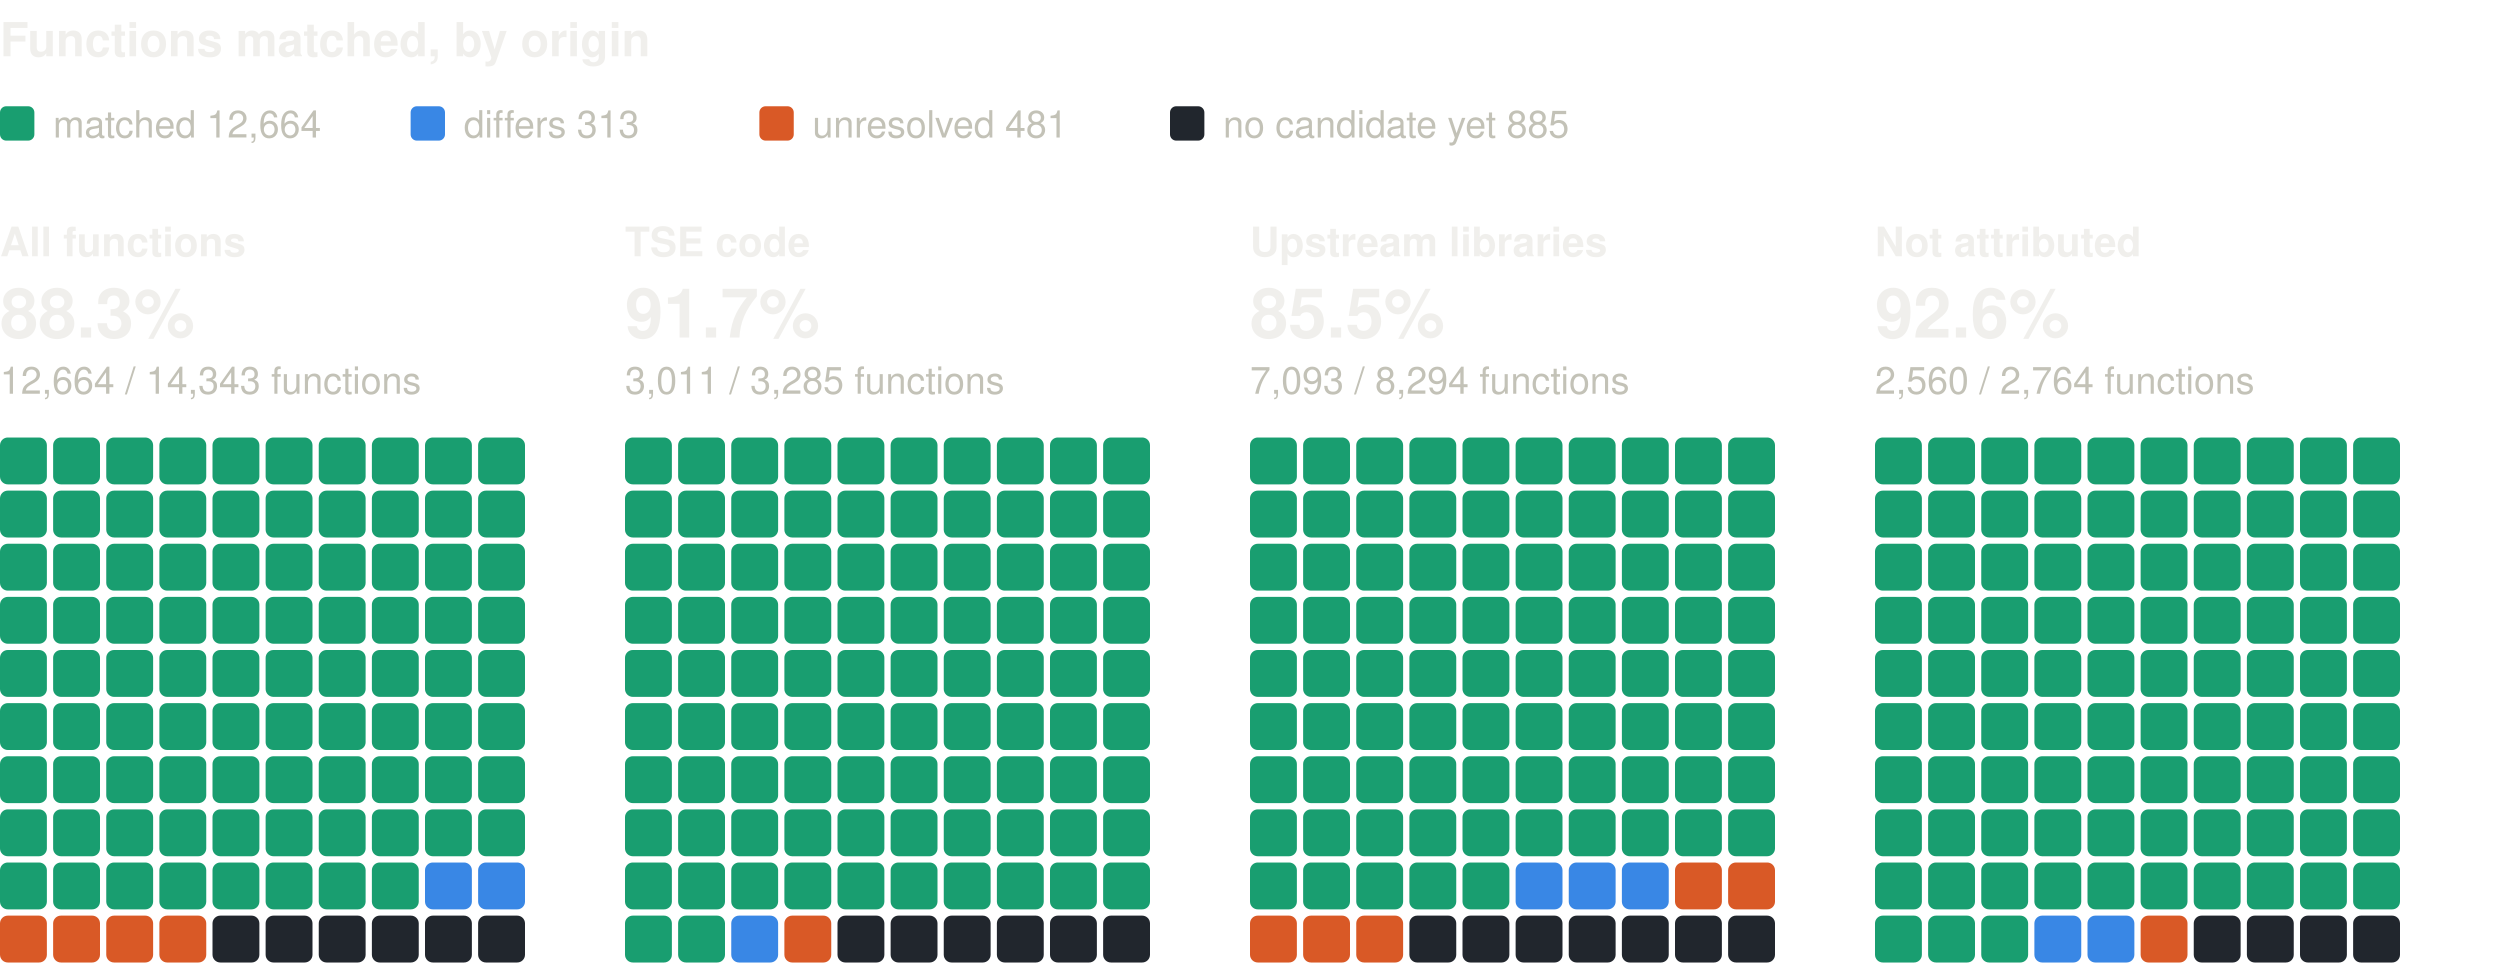
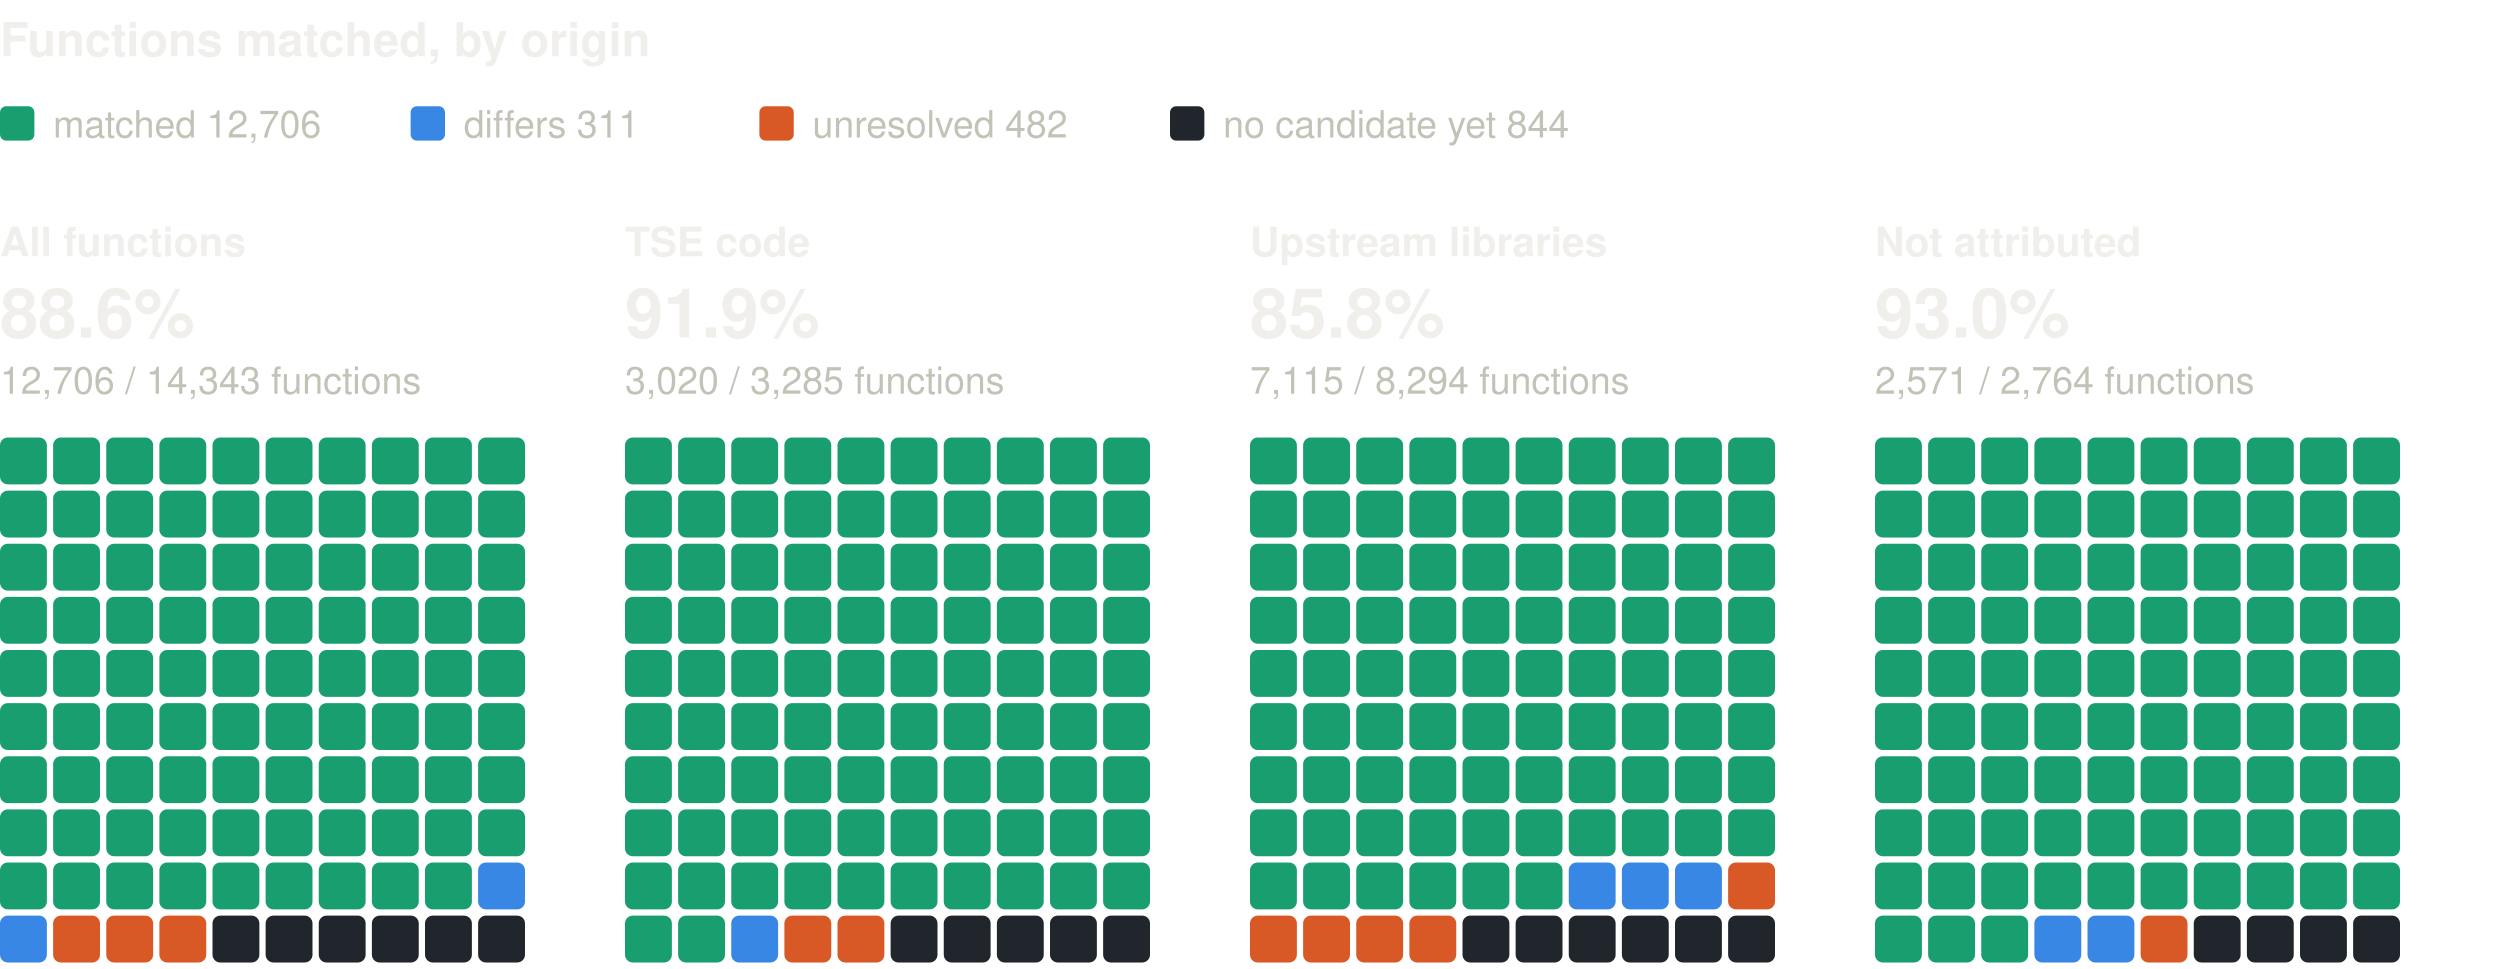
<svg xmlns="http://www.w3.org/2000/svg" width="800" height="310" viewBox="0 0 800 310" role="img" aria-label="Functions matched, by origin: one square per percent, coloured by verdict" font-family="system-ui, -apple-system, 'Segoe UI', Helvetica, Arial, sans-serif">
  <text x="0" y="18" font-size="15" fill="#f0efec" font-weight="600">Functions matched, by origin</text>
  <rect x="0" y="34" width="11" height="11" rx="2" fill="#199e70" />
-   <text x="17" y="44" font-size="12" fill="#c3c2b7">matched 12,664</text>
+   <text x="17" y="44" font-size="12" fill="#c3c2b7">matched 12,706</text>
  <rect x="131.4" y="34" width="11" height="11" rx="2" fill="#3987e5" />
-   <text x="148.4" y="44" font-size="12" fill="#c3c2b7">differs 313</text>
+   <text x="148.4" y="44" font-size="12" fill="#c3c2b7">differs 311</text>
  <rect x="243" y="34" width="11" height="11" rx="2" fill="#d95926" />
-   <text x="260" y="44" font-size="12" fill="#c3c2b7">unresolved 481</text>
+   <text x="260" y="44" font-size="12" fill="#c3c2b7">unresolved 482</text>
  <rect x="374.4" y="34" width="11" height="11" rx="2" fill="#21262d" />
-   <text x="391.4" y="44" font-size="12" fill="#c3c2b7">no candidate yet 885</text>
+   <text x="391.4" y="44" font-size="12" fill="#c3c2b7">no candidate yet 844</text>
  <text x="0" y="82" font-size="13" fill="#f0efec" font-weight="600">All functions</text>
-   <text x="0" y="108" font-size="22" fill="#f0efec" font-weight="600">88.3%</text>
-   <text x="0" y="126" font-size="12" fill="#c3c2b7">12,664 / 14,343 functions</text>
+   <text x="0" y="108" font-size="22" fill="#f0efec" font-weight="600">88.6%</text>
+   <text x="0" y="126" font-size="12" fill="#c3c2b7">12,706 / 14,343 functions</text>
  <rect x="0" y="140" width="15" height="15" rx="2.5" fill="#199e70" />
  <rect x="17" y="140" width="15" height="15" rx="2.5" fill="#199e70" />
  <rect x="34" y="140" width="15" height="15" rx="2.5" fill="#199e70" />
  <rect x="51" y="140" width="15" height="15" rx="2.5" fill="#199e70" />
  <rect x="68" y="140" width="15" height="15" rx="2.5" fill="#199e70" />
  <rect x="85" y="140" width="15" height="15" rx="2.5" fill="#199e70" />
  <rect x="102" y="140" width="15" height="15" rx="2.5" fill="#199e70" />
  <rect x="119" y="140" width="15" height="15" rx="2.5" fill="#199e70" />
  <rect x="136" y="140" width="15" height="15" rx="2.5" fill="#199e70" />
  <rect x="153" y="140" width="15" height="15" rx="2.5" fill="#199e70" />
  <rect x="0" y="157" width="15" height="15" rx="2.5" fill="#199e70" />
  <rect x="17" y="157" width="15" height="15" rx="2.5" fill="#199e70" />
  <rect x="34" y="157" width="15" height="15" rx="2.5" fill="#199e70" />
  <rect x="51" y="157" width="15" height="15" rx="2.5" fill="#199e70" />
  <rect x="68" y="157" width="15" height="15" rx="2.5" fill="#199e70" />
  <rect x="85" y="157" width="15" height="15" rx="2.5" fill="#199e70" />
  <rect x="102" y="157" width="15" height="15" rx="2.5" fill="#199e70" />
  <rect x="119" y="157" width="15" height="15" rx="2.5" fill="#199e70" />
  <rect x="136" y="157" width="15" height="15" rx="2.5" fill="#199e70" />
  <rect x="153" y="157" width="15" height="15" rx="2.5" fill="#199e70" />
  <rect x="0" y="174" width="15" height="15" rx="2.5" fill="#199e70" />
  <rect x="17" y="174" width="15" height="15" rx="2.5" fill="#199e70" />
  <rect x="34" y="174" width="15" height="15" rx="2.5" fill="#199e70" />
  <rect x="51" y="174" width="15" height="15" rx="2.5" fill="#199e70" />
  <rect x="68" y="174" width="15" height="15" rx="2.5" fill="#199e70" />
  <rect x="85" y="174" width="15" height="15" rx="2.5" fill="#199e70" />
  <rect x="102" y="174" width="15" height="15" rx="2.5" fill="#199e70" />
  <rect x="119" y="174" width="15" height="15" rx="2.5" fill="#199e70" />
  <rect x="136" y="174" width="15" height="15" rx="2.5" fill="#199e70" />
  <rect x="153" y="174" width="15" height="15" rx="2.5" fill="#199e70" />
  <rect x="0" y="191" width="15" height="15" rx="2.5" fill="#199e70" />
  <rect x="17" y="191" width="15" height="15" rx="2.5" fill="#199e70" />
  <rect x="34" y="191" width="15" height="15" rx="2.5" fill="#199e70" />
  <rect x="51" y="191" width="15" height="15" rx="2.5" fill="#199e70" />
  <rect x="68" y="191" width="15" height="15" rx="2.5" fill="#199e70" />
  <rect x="85" y="191" width="15" height="15" rx="2.5" fill="#199e70" />
  <rect x="102" y="191" width="15" height="15" rx="2.5" fill="#199e70" />
  <rect x="119" y="191" width="15" height="15" rx="2.5" fill="#199e70" />
  <rect x="136" y="191" width="15" height="15" rx="2.5" fill="#199e70" />
  <rect x="153" y="191" width="15" height="15" rx="2.5" fill="#199e70" />
  <rect x="0" y="208" width="15" height="15" rx="2.5" fill="#199e70" />
  <rect x="17" y="208" width="15" height="15" rx="2.5" fill="#199e70" />
  <rect x="34" y="208" width="15" height="15" rx="2.5" fill="#199e70" />
  <rect x="51" y="208" width="15" height="15" rx="2.5" fill="#199e70" />
  <rect x="68" y="208" width="15" height="15" rx="2.5" fill="#199e70" />
  <rect x="85" y="208" width="15" height="15" rx="2.5" fill="#199e70" />
  <rect x="102" y="208" width="15" height="15" rx="2.5" fill="#199e70" />
  <rect x="119" y="208" width="15" height="15" rx="2.5" fill="#199e70" />
  <rect x="136" y="208" width="15" height="15" rx="2.5" fill="#199e70" />
  <rect x="153" y="208" width="15" height="15" rx="2.5" fill="#199e70" />
  <rect x="0" y="225" width="15" height="15" rx="2.5" fill="#199e70" />
  <rect x="17" y="225" width="15" height="15" rx="2.5" fill="#199e70" />
  <rect x="34" y="225" width="15" height="15" rx="2.5" fill="#199e70" />
  <rect x="51" y="225" width="15" height="15" rx="2.5" fill="#199e70" />
  <rect x="68" y="225" width="15" height="15" rx="2.5" fill="#199e70" />
  <rect x="85" y="225" width="15" height="15" rx="2.5" fill="#199e70" />
  <rect x="102" y="225" width="15" height="15" rx="2.5" fill="#199e70" />
  <rect x="119" y="225" width="15" height="15" rx="2.5" fill="#199e70" />
  <rect x="136" y="225" width="15" height="15" rx="2.5" fill="#199e70" />
  <rect x="153" y="225" width="15" height="15" rx="2.5" fill="#199e70" />
  <rect x="0" y="242" width="15" height="15" rx="2.5" fill="#199e70" />
  <rect x="17" y="242" width="15" height="15" rx="2.5" fill="#199e70" />
  <rect x="34" y="242" width="15" height="15" rx="2.5" fill="#199e70" />
  <rect x="51" y="242" width="15" height="15" rx="2.5" fill="#199e70" />
  <rect x="68" y="242" width="15" height="15" rx="2.5" fill="#199e70" />
  <rect x="85" y="242" width="15" height="15" rx="2.5" fill="#199e70" />
  <rect x="102" y="242" width="15" height="15" rx="2.5" fill="#199e70" />
  <rect x="119" y="242" width="15" height="15" rx="2.5" fill="#199e70" />
  <rect x="136" y="242" width="15" height="15" rx="2.5" fill="#199e70" />
  <rect x="153" y="242" width="15" height="15" rx="2.5" fill="#199e70" />
  <rect x="0" y="259" width="15" height="15" rx="2.5" fill="#199e70" />
  <rect x="17" y="259" width="15" height="15" rx="2.5" fill="#199e70" />
  <rect x="34" y="259" width="15" height="15" rx="2.5" fill="#199e70" />
  <rect x="51" y="259" width="15" height="15" rx="2.5" fill="#199e70" />
  <rect x="68" y="259" width="15" height="15" rx="2.5" fill="#199e70" />
  <rect x="85" y="259" width="15" height="15" rx="2.5" fill="#199e70" />
  <rect x="102" y="259" width="15" height="15" rx="2.5" fill="#199e70" />
  <rect x="119" y="259" width="15" height="15" rx="2.5" fill="#199e70" />
  <rect x="136" y="259" width="15" height="15" rx="2.5" fill="#199e70" />
  <rect x="153" y="259" width="15" height="15" rx="2.5" fill="#199e70" />
  <rect x="0" y="276" width="15" height="15" rx="2.5" fill="#199e70" />
  <rect x="17" y="276" width="15" height="15" rx="2.5" fill="#199e70" />
  <rect x="34" y="276" width="15" height="15" rx="2.5" fill="#199e70" />
  <rect x="51" y="276" width="15" height="15" rx="2.5" fill="#199e70" />
  <rect x="68" y="276" width="15" height="15" rx="2.5" fill="#199e70" />
  <rect x="85" y="276" width="15" height="15" rx="2.5" fill="#199e70" />
  <rect x="102" y="276" width="15" height="15" rx="2.5" fill="#199e70" />
  <rect x="119" y="276" width="15" height="15" rx="2.5" fill="#199e70" />
-   <rect x="136" y="276" width="15" height="15" rx="2.5" fill="#3987e5" />
+   <rect x="136" y="276" width="15" height="15" rx="2.5" fill="#199e70" />
  <rect x="153" y="276" width="15" height="15" rx="2.5" fill="#3987e5" />
-   <rect x="0" y="293" width="15" height="15" rx="2.5" fill="#d95926" />
+   <rect x="0" y="293" width="15" height="15" rx="2.5" fill="#3987e5" />
  <rect x="17" y="293" width="15" height="15" rx="2.5" fill="#d95926" />
  <rect x="34" y="293" width="15" height="15" rx="2.5" fill="#d95926" />
  <rect x="51" y="293" width="15" height="15" rx="2.5" fill="#d95926" />
  <rect x="68" y="293" width="15" height="15" rx="2.5" fill="#21262d" />
  <rect x="85" y="293" width="15" height="15" rx="2.5" fill="#21262d" />
  <rect x="102" y="293" width="15" height="15" rx="2.5" fill="#21262d" />
  <rect x="119" y="293" width="15" height="15" rx="2.5" fill="#21262d" />
  <rect x="136" y="293" width="15" height="15" rx="2.5" fill="#21262d" />
  <rect x="153" y="293" width="15" height="15" rx="2.5" fill="#21262d" />
  <text x="200" y="82" font-size="13" fill="#f0efec" font-weight="600">TSE code</text>
-   <text x="200" y="108" font-size="22" fill="#f0efec" font-weight="600">91.7%</text>
-   <text x="200" y="126" font-size="12" fill="#c3c2b7">3,011 / 3,285 functions</text>
+   <text x="200" y="108" font-size="22" fill="#f0efec" font-weight="600">91.9%</text>
+   <text x="200" y="126" font-size="12" fill="#c3c2b7">3,020 / 3,285 functions</text>
  <rect x="200" y="140" width="15" height="15" rx="2.5" fill="#199e70" />
  <rect x="217" y="140" width="15" height="15" rx="2.5" fill="#199e70" />
  <rect x="234" y="140" width="15" height="15" rx="2.5" fill="#199e70" />
  <rect x="251" y="140" width="15" height="15" rx="2.5" fill="#199e70" />
  <rect x="268" y="140" width="15" height="15" rx="2.5" fill="#199e70" />
  <rect x="285" y="140" width="15" height="15" rx="2.5" fill="#199e70" />
  <rect x="302" y="140" width="15" height="15" rx="2.5" fill="#199e70" />
  <rect x="319" y="140" width="15" height="15" rx="2.5" fill="#199e70" />
  <rect x="336" y="140" width="15" height="15" rx="2.5" fill="#199e70" />
  <rect x="353" y="140" width="15" height="15" rx="2.5" fill="#199e70" />
  <rect x="200" y="157" width="15" height="15" rx="2.5" fill="#199e70" />
  <rect x="217" y="157" width="15" height="15" rx="2.5" fill="#199e70" />
  <rect x="234" y="157" width="15" height="15" rx="2.5" fill="#199e70" />
  <rect x="251" y="157" width="15" height="15" rx="2.5" fill="#199e70" />
  <rect x="268" y="157" width="15" height="15" rx="2.5" fill="#199e70" />
  <rect x="285" y="157" width="15" height="15" rx="2.5" fill="#199e70" />
  <rect x="302" y="157" width="15" height="15" rx="2.5" fill="#199e70" />
  <rect x="319" y="157" width="15" height="15" rx="2.5" fill="#199e70" />
  <rect x="336" y="157" width="15" height="15" rx="2.5" fill="#199e70" />
  <rect x="353" y="157" width="15" height="15" rx="2.5" fill="#199e70" />
  <rect x="200" y="174" width="15" height="15" rx="2.5" fill="#199e70" />
  <rect x="217" y="174" width="15" height="15" rx="2.5" fill="#199e70" />
  <rect x="234" y="174" width="15" height="15" rx="2.5" fill="#199e70" />
  <rect x="251" y="174" width="15" height="15" rx="2.5" fill="#199e70" />
  <rect x="268" y="174" width="15" height="15" rx="2.5" fill="#199e70" />
  <rect x="285" y="174" width="15" height="15" rx="2.5" fill="#199e70" />
  <rect x="302" y="174" width="15" height="15" rx="2.5" fill="#199e70" />
  <rect x="319" y="174" width="15" height="15" rx="2.5" fill="#199e70" />
  <rect x="336" y="174" width="15" height="15" rx="2.5" fill="#199e70" />
  <rect x="353" y="174" width="15" height="15" rx="2.5" fill="#199e70" />
  <rect x="200" y="191" width="15" height="15" rx="2.5" fill="#199e70" />
  <rect x="217" y="191" width="15" height="15" rx="2.5" fill="#199e70" />
  <rect x="234" y="191" width="15" height="15" rx="2.5" fill="#199e70" />
  <rect x="251" y="191" width="15" height="15" rx="2.5" fill="#199e70" />
  <rect x="268" y="191" width="15" height="15" rx="2.5" fill="#199e70" />
  <rect x="285" y="191" width="15" height="15" rx="2.5" fill="#199e70" />
  <rect x="302" y="191" width="15" height="15" rx="2.5" fill="#199e70" />
  <rect x="319" y="191" width="15" height="15" rx="2.5" fill="#199e70" />
  <rect x="336" y="191" width="15" height="15" rx="2.5" fill="#199e70" />
  <rect x="353" y="191" width="15" height="15" rx="2.5" fill="#199e70" />
  <rect x="200" y="208" width="15" height="15" rx="2.5" fill="#199e70" />
  <rect x="217" y="208" width="15" height="15" rx="2.5" fill="#199e70" />
  <rect x="234" y="208" width="15" height="15" rx="2.5" fill="#199e70" />
  <rect x="251" y="208" width="15" height="15" rx="2.5" fill="#199e70" />
  <rect x="268" y="208" width="15" height="15" rx="2.5" fill="#199e70" />
  <rect x="285" y="208" width="15" height="15" rx="2.5" fill="#199e70" />
  <rect x="302" y="208" width="15" height="15" rx="2.5" fill="#199e70" />
  <rect x="319" y="208" width="15" height="15" rx="2.5" fill="#199e70" />
  <rect x="336" y="208" width="15" height="15" rx="2.5" fill="#199e70" />
  <rect x="353" y="208" width="15" height="15" rx="2.5" fill="#199e70" />
  <rect x="200" y="225" width="15" height="15" rx="2.5" fill="#199e70" />
  <rect x="217" y="225" width="15" height="15" rx="2.5" fill="#199e70" />
  <rect x="234" y="225" width="15" height="15" rx="2.5" fill="#199e70" />
  <rect x="251" y="225" width="15" height="15" rx="2.5" fill="#199e70" />
  <rect x="268" y="225" width="15" height="15" rx="2.5" fill="#199e70" />
  <rect x="285" y="225" width="15" height="15" rx="2.5" fill="#199e70" />
  <rect x="302" y="225" width="15" height="15" rx="2.5" fill="#199e70" />
  <rect x="319" y="225" width="15" height="15" rx="2.5" fill="#199e70" />
  <rect x="336" y="225" width="15" height="15" rx="2.5" fill="#199e70" />
  <rect x="353" y="225" width="15" height="15" rx="2.5" fill="#199e70" />
  <rect x="200" y="242" width="15" height="15" rx="2.5" fill="#199e70" />
  <rect x="217" y="242" width="15" height="15" rx="2.5" fill="#199e70" />
  <rect x="234" y="242" width="15" height="15" rx="2.5" fill="#199e70" />
  <rect x="251" y="242" width="15" height="15" rx="2.5" fill="#199e70" />
  <rect x="268" y="242" width="15" height="15" rx="2.5" fill="#199e70" />
  <rect x="285" y="242" width="15" height="15" rx="2.5" fill="#199e70" />
  <rect x="302" y="242" width="15" height="15" rx="2.5" fill="#199e70" />
  <rect x="319" y="242" width="15" height="15" rx="2.5" fill="#199e70" />
  <rect x="336" y="242" width="15" height="15" rx="2.5" fill="#199e70" />
  <rect x="353" y="242" width="15" height="15" rx="2.5" fill="#199e70" />
  <rect x="200" y="259" width="15" height="15" rx="2.5" fill="#199e70" />
  <rect x="217" y="259" width="15" height="15" rx="2.5" fill="#199e70" />
  <rect x="234" y="259" width="15" height="15" rx="2.5" fill="#199e70" />
  <rect x="251" y="259" width="15" height="15" rx="2.5" fill="#199e70" />
  <rect x="268" y="259" width="15" height="15" rx="2.5" fill="#199e70" />
  <rect x="285" y="259" width="15" height="15" rx="2.5" fill="#199e70" />
  <rect x="302" y="259" width="15" height="15" rx="2.5" fill="#199e70" />
  <rect x="319" y="259" width="15" height="15" rx="2.5" fill="#199e70" />
  <rect x="336" y="259" width="15" height="15" rx="2.5" fill="#199e70" />
  <rect x="353" y="259" width="15" height="15" rx="2.5" fill="#199e70" />
  <rect x="200" y="276" width="15" height="15" rx="2.5" fill="#199e70" />
  <rect x="217" y="276" width="15" height="15" rx="2.5" fill="#199e70" />
  <rect x="234" y="276" width="15" height="15" rx="2.5" fill="#199e70" />
  <rect x="251" y="276" width="15" height="15" rx="2.5" fill="#199e70" />
  <rect x="268" y="276" width="15" height="15" rx="2.5" fill="#199e70" />
  <rect x="285" y="276" width="15" height="15" rx="2.5" fill="#199e70" />
  <rect x="302" y="276" width="15" height="15" rx="2.5" fill="#199e70" />
  <rect x="319" y="276" width="15" height="15" rx="2.5" fill="#199e70" />
  <rect x="336" y="276" width="15" height="15" rx="2.5" fill="#199e70" />
  <rect x="353" y="276" width="15" height="15" rx="2.5" fill="#199e70" />
  <rect x="200" y="293" width="15" height="15" rx="2.5" fill="#199e70" />
  <rect x="217" y="293" width="15" height="15" rx="2.5" fill="#199e70" />
  <rect x="234" y="293" width="15" height="15" rx="2.5" fill="#3987e5" />
  <rect x="251" y="293" width="15" height="15" rx="2.5" fill="#d95926" />
-   <rect x="268" y="293" width="15" height="15" rx="2.5" fill="#21262d" />
+   <rect x="268" y="293" width="15" height="15" rx="2.5" fill="#d95926" />
  <rect x="285" y="293" width="15" height="15" rx="2.5" fill="#21262d" />
  <rect x="302" y="293" width="15" height="15" rx="2.5" fill="#21262d" />
  <rect x="319" y="293" width="15" height="15" rx="2.5" fill="#21262d" />
  <rect x="336" y="293" width="15" height="15" rx="2.5" fill="#21262d" />
  <rect x="353" y="293" width="15" height="15" rx="2.5" fill="#21262d" />
  <text x="400" y="82" font-size="13" fill="#f0efec" font-weight="600">Upstream libraries</text>
-   <text x="400" y="108" font-size="22" fill="#f0efec" font-weight="600">85.5%</text>
-   <text x="400" y="126" font-size="12" fill="#c3c2b7">7,093 / 8,294 functions</text>
+   <text x="400" y="108" font-size="22" fill="#f0efec" font-weight="600">85.8%</text>
+   <text x="400" y="126" font-size="12" fill="#c3c2b7">7,115 / 8,294 functions</text>
  <rect x="400" y="140" width="15" height="15" rx="2.5" fill="#199e70" />
  <rect x="417" y="140" width="15" height="15" rx="2.5" fill="#199e70" />
  <rect x="434" y="140" width="15" height="15" rx="2.5" fill="#199e70" />
  <rect x="451" y="140" width="15" height="15" rx="2.5" fill="#199e70" />
  <rect x="468" y="140" width="15" height="15" rx="2.5" fill="#199e70" />
  <rect x="485" y="140" width="15" height="15" rx="2.5" fill="#199e70" />
  <rect x="502" y="140" width="15" height="15" rx="2.5" fill="#199e70" />
  <rect x="519" y="140" width="15" height="15" rx="2.5" fill="#199e70" />
  <rect x="536" y="140" width="15" height="15" rx="2.5" fill="#199e70" />
  <rect x="553" y="140" width="15" height="15" rx="2.5" fill="#199e70" />
  <rect x="400" y="157" width="15" height="15" rx="2.5" fill="#199e70" />
  <rect x="417" y="157" width="15" height="15" rx="2.5" fill="#199e70" />
  <rect x="434" y="157" width="15" height="15" rx="2.5" fill="#199e70" />
  <rect x="451" y="157" width="15" height="15" rx="2.5" fill="#199e70" />
  <rect x="468" y="157" width="15" height="15" rx="2.5" fill="#199e70" />
  <rect x="485" y="157" width="15" height="15" rx="2.5" fill="#199e70" />
  <rect x="502" y="157" width="15" height="15" rx="2.5" fill="#199e70" />
  <rect x="519" y="157" width="15" height="15" rx="2.5" fill="#199e70" />
  <rect x="536" y="157" width="15" height="15" rx="2.5" fill="#199e70" />
  <rect x="553" y="157" width="15" height="15" rx="2.5" fill="#199e70" />
  <rect x="400" y="174" width="15" height="15" rx="2.5" fill="#199e70" />
  <rect x="417" y="174" width="15" height="15" rx="2.5" fill="#199e70" />
  <rect x="434" y="174" width="15" height="15" rx="2.5" fill="#199e70" />
  <rect x="451" y="174" width="15" height="15" rx="2.5" fill="#199e70" />
  <rect x="468" y="174" width="15" height="15" rx="2.5" fill="#199e70" />
  <rect x="485" y="174" width="15" height="15" rx="2.5" fill="#199e70" />
  <rect x="502" y="174" width="15" height="15" rx="2.5" fill="#199e70" />
  <rect x="519" y="174" width="15" height="15" rx="2.5" fill="#199e70" />
  <rect x="536" y="174" width="15" height="15" rx="2.5" fill="#199e70" />
  <rect x="553" y="174" width="15" height="15" rx="2.5" fill="#199e70" />
  <rect x="400" y="191" width="15" height="15" rx="2.5" fill="#199e70" />
  <rect x="417" y="191" width="15" height="15" rx="2.5" fill="#199e70" />
  <rect x="434" y="191" width="15" height="15" rx="2.5" fill="#199e70" />
  <rect x="451" y="191" width="15" height="15" rx="2.5" fill="#199e70" />
  <rect x="468" y="191" width="15" height="15" rx="2.5" fill="#199e70" />
  <rect x="485" y="191" width="15" height="15" rx="2.5" fill="#199e70" />
  <rect x="502" y="191" width="15" height="15" rx="2.5" fill="#199e70" />
  <rect x="519" y="191" width="15" height="15" rx="2.5" fill="#199e70" />
  <rect x="536" y="191" width="15" height="15" rx="2.5" fill="#199e70" />
  <rect x="553" y="191" width="15" height="15" rx="2.5" fill="#199e70" />
  <rect x="400" y="208" width="15" height="15" rx="2.5" fill="#199e70" />
  <rect x="417" y="208" width="15" height="15" rx="2.5" fill="#199e70" />
  <rect x="434" y="208" width="15" height="15" rx="2.5" fill="#199e70" />
  <rect x="451" y="208" width="15" height="15" rx="2.5" fill="#199e70" />
  <rect x="468" y="208" width="15" height="15" rx="2.5" fill="#199e70" />
  <rect x="485" y="208" width="15" height="15" rx="2.5" fill="#199e70" />
  <rect x="502" y="208" width="15" height="15" rx="2.5" fill="#199e70" />
  <rect x="519" y="208" width="15" height="15" rx="2.5" fill="#199e70" />
  <rect x="536" y="208" width="15" height="15" rx="2.5" fill="#199e70" />
  <rect x="553" y="208" width="15" height="15" rx="2.5" fill="#199e70" />
  <rect x="400" y="225" width="15" height="15" rx="2.5" fill="#199e70" />
  <rect x="417" y="225" width="15" height="15" rx="2.5" fill="#199e70" />
  <rect x="434" y="225" width="15" height="15" rx="2.5" fill="#199e70" />
  <rect x="451" y="225" width="15" height="15" rx="2.5" fill="#199e70" />
  <rect x="468" y="225" width="15" height="15" rx="2.5" fill="#199e70" />
  <rect x="485" y="225" width="15" height="15" rx="2.5" fill="#199e70" />
  <rect x="502" y="225" width="15" height="15" rx="2.5" fill="#199e70" />
  <rect x="519" y="225" width="15" height="15" rx="2.5" fill="#199e70" />
  <rect x="536" y="225" width="15" height="15" rx="2.5" fill="#199e70" />
  <rect x="553" y="225" width="15" height="15" rx="2.5" fill="#199e70" />
  <rect x="400" y="242" width="15" height="15" rx="2.5" fill="#199e70" />
  <rect x="417" y="242" width="15" height="15" rx="2.5" fill="#199e70" />
  <rect x="434" y="242" width="15" height="15" rx="2.5" fill="#199e70" />
  <rect x="451" y="242" width="15" height="15" rx="2.5" fill="#199e70" />
  <rect x="468" y="242" width="15" height="15" rx="2.5" fill="#199e70" />
  <rect x="485" y="242" width="15" height="15" rx="2.5" fill="#199e70" />
  <rect x="502" y="242" width="15" height="15" rx="2.5" fill="#199e70" />
  <rect x="519" y="242" width="15" height="15" rx="2.5" fill="#199e70" />
  <rect x="536" y="242" width="15" height="15" rx="2.5" fill="#199e70" />
  <rect x="553" y="242" width="15" height="15" rx="2.5" fill="#199e70" />
  <rect x="400" y="259" width="15" height="15" rx="2.5" fill="#199e70" />
  <rect x="417" y="259" width="15" height="15" rx="2.5" fill="#199e70" />
  <rect x="434" y="259" width="15" height="15" rx="2.5" fill="#199e70" />
  <rect x="451" y="259" width="15" height="15" rx="2.5" fill="#199e70" />
  <rect x="468" y="259" width="15" height="15" rx="2.5" fill="#199e70" />
  <rect x="485" y="259" width="15" height="15" rx="2.5" fill="#199e70" />
  <rect x="502" y="259" width="15" height="15" rx="2.5" fill="#199e70" />
  <rect x="519" y="259" width="15" height="15" rx="2.5" fill="#199e70" />
  <rect x="536" y="259" width="15" height="15" rx="2.5" fill="#199e70" />
  <rect x="553" y="259" width="15" height="15" rx="2.5" fill="#199e70" />
  <rect x="400" y="276" width="15" height="15" rx="2.5" fill="#199e70" />
  <rect x="417" y="276" width="15" height="15" rx="2.5" fill="#199e70" />
  <rect x="434" y="276" width="15" height="15" rx="2.5" fill="#199e70" />
  <rect x="451" y="276" width="15" height="15" rx="2.5" fill="#199e70" />
  <rect x="468" y="276" width="15" height="15" rx="2.5" fill="#199e70" />
-   <rect x="485" y="276" width="15" height="15" rx="2.5" fill="#3987e5" />
+   <rect x="485" y="276" width="15" height="15" rx="2.5" fill="#199e70" />
  <rect x="502" y="276" width="15" height="15" rx="2.5" fill="#3987e5" />
  <rect x="519" y="276" width="15" height="15" rx="2.5" fill="#3987e5" />
-   <rect x="536" y="276" width="15" height="15" rx="2.5" fill="#d95926" />
+   <rect x="536" y="276" width="15" height="15" rx="2.5" fill="#3987e5" />
  <rect x="553" y="276" width="15" height="15" rx="2.5" fill="#d95926" />
  <rect x="400" y="293" width="15" height="15" rx="2.5" fill="#d95926" />
  <rect x="417" y="293" width="15" height="15" rx="2.5" fill="#d95926" />
  <rect x="434" y="293" width="15" height="15" rx="2.5" fill="#d95926" />
-   <rect x="451" y="293" width="15" height="15" rx="2.5" fill="#21262d" />
+   <rect x="451" y="293" width="15" height="15" rx="2.5" fill="#d95926" />
  <rect x="468" y="293" width="15" height="15" rx="2.5" fill="#21262d" />
  <rect x="485" y="293" width="15" height="15" rx="2.5" fill="#21262d" />
  <rect x="502" y="293" width="15" height="15" rx="2.5" fill="#21262d" />
  <rect x="519" y="293" width="15" height="15" rx="2.5" fill="#21262d" />
  <rect x="536" y="293" width="15" height="15" rx="2.5" fill="#21262d" />
  <rect x="553" y="293" width="15" height="15" rx="2.5" fill="#21262d" />
  <text x="600" y="82" font-size="13" fill="#f0efec" font-weight="600">Not attributed</text>
-   <text x="600" y="108" font-size="22" fill="#f0efec" font-weight="600">92.6%</text>
-   <text x="600" y="126" font-size="12" fill="#c3c2b7">2,560 / 2,764 functions</text>
+   <text x="600" y="108" font-size="22" fill="#f0efec" font-weight="600">93.0%</text>
+   <text x="600" y="126" font-size="12" fill="#c3c2b7">2,571 / 2,764 functions</text>
  <rect x="600" y="140" width="15" height="15" rx="2.5" fill="#199e70" />
  <rect x="617" y="140" width="15" height="15" rx="2.5" fill="#199e70" />
  <rect x="634" y="140" width="15" height="15" rx="2.5" fill="#199e70" />
  <rect x="651" y="140" width="15" height="15" rx="2.5" fill="#199e70" />
  <rect x="668" y="140" width="15" height="15" rx="2.5" fill="#199e70" />
  <rect x="685" y="140" width="15" height="15" rx="2.5" fill="#199e70" />
  <rect x="702" y="140" width="15" height="15" rx="2.5" fill="#199e70" />
  <rect x="719" y="140" width="15" height="15" rx="2.5" fill="#199e70" />
  <rect x="736" y="140" width="15" height="15" rx="2.5" fill="#199e70" />
  <rect x="753" y="140" width="15" height="15" rx="2.5" fill="#199e70" />
  <rect x="600" y="157" width="15" height="15" rx="2.5" fill="#199e70" />
  <rect x="617" y="157" width="15" height="15" rx="2.5" fill="#199e70" />
  <rect x="634" y="157" width="15" height="15" rx="2.5" fill="#199e70" />
  <rect x="651" y="157" width="15" height="15" rx="2.5" fill="#199e70" />
  <rect x="668" y="157" width="15" height="15" rx="2.5" fill="#199e70" />
  <rect x="685" y="157" width="15" height="15" rx="2.5" fill="#199e70" />
  <rect x="702" y="157" width="15" height="15" rx="2.5" fill="#199e70" />
  <rect x="719" y="157" width="15" height="15" rx="2.5" fill="#199e70" />
  <rect x="736" y="157" width="15" height="15" rx="2.5" fill="#199e70" />
  <rect x="753" y="157" width="15" height="15" rx="2.5" fill="#199e70" />
  <rect x="600" y="174" width="15" height="15" rx="2.5" fill="#199e70" />
  <rect x="617" y="174" width="15" height="15" rx="2.5" fill="#199e70" />
  <rect x="634" y="174" width="15" height="15" rx="2.5" fill="#199e70" />
  <rect x="651" y="174" width="15" height="15" rx="2.5" fill="#199e70" />
  <rect x="668" y="174" width="15" height="15" rx="2.5" fill="#199e70" />
  <rect x="685" y="174" width="15" height="15" rx="2.5" fill="#199e70" />
  <rect x="702" y="174" width="15" height="15" rx="2.5" fill="#199e70" />
  <rect x="719" y="174" width="15" height="15" rx="2.5" fill="#199e70" />
  <rect x="736" y="174" width="15" height="15" rx="2.5" fill="#199e70" />
  <rect x="753" y="174" width="15" height="15" rx="2.5" fill="#199e70" />
  <rect x="600" y="191" width="15" height="15" rx="2.5" fill="#199e70" />
  <rect x="617" y="191" width="15" height="15" rx="2.5" fill="#199e70" />
  <rect x="634" y="191" width="15" height="15" rx="2.5" fill="#199e70" />
  <rect x="651" y="191" width="15" height="15" rx="2.5" fill="#199e70" />
  <rect x="668" y="191" width="15" height="15" rx="2.5" fill="#199e70" />
  <rect x="685" y="191" width="15" height="15" rx="2.5" fill="#199e70" />
  <rect x="702" y="191" width="15" height="15" rx="2.5" fill="#199e70" />
  <rect x="719" y="191" width="15" height="15" rx="2.5" fill="#199e70" />
  <rect x="736" y="191" width="15" height="15" rx="2.5" fill="#199e70" />
  <rect x="753" y="191" width="15" height="15" rx="2.5" fill="#199e70" />
  <rect x="600" y="208" width="15" height="15" rx="2.5" fill="#199e70" />
  <rect x="617" y="208" width="15" height="15" rx="2.5" fill="#199e70" />
  <rect x="634" y="208" width="15" height="15" rx="2.5" fill="#199e70" />
  <rect x="651" y="208" width="15" height="15" rx="2.5" fill="#199e70" />
  <rect x="668" y="208" width="15" height="15" rx="2.5" fill="#199e70" />
  <rect x="685" y="208" width="15" height="15" rx="2.5" fill="#199e70" />
  <rect x="702" y="208" width="15" height="15" rx="2.5" fill="#199e70" />
  <rect x="719" y="208" width="15" height="15" rx="2.5" fill="#199e70" />
  <rect x="736" y="208" width="15" height="15" rx="2.5" fill="#199e70" />
  <rect x="753" y="208" width="15" height="15" rx="2.5" fill="#199e70" />
  <rect x="600" y="225" width="15" height="15" rx="2.5" fill="#199e70" />
  <rect x="617" y="225" width="15" height="15" rx="2.5" fill="#199e70" />
  <rect x="634" y="225" width="15" height="15" rx="2.5" fill="#199e70" />
  <rect x="651" y="225" width="15" height="15" rx="2.5" fill="#199e70" />
  <rect x="668" y="225" width="15" height="15" rx="2.5" fill="#199e70" />
  <rect x="685" y="225" width="15" height="15" rx="2.5" fill="#199e70" />
  <rect x="702" y="225" width="15" height="15" rx="2.5" fill="#199e70" />
  <rect x="719" y="225" width="15" height="15" rx="2.5" fill="#199e70" />
  <rect x="736" y="225" width="15" height="15" rx="2.5" fill="#199e70" />
  <rect x="753" y="225" width="15" height="15" rx="2.5" fill="#199e70" />
  <rect x="600" y="242" width="15" height="15" rx="2.5" fill="#199e70" />
  <rect x="617" y="242" width="15" height="15" rx="2.5" fill="#199e70" />
  <rect x="634" y="242" width="15" height="15" rx="2.5" fill="#199e70" />
  <rect x="651" y="242" width="15" height="15" rx="2.5" fill="#199e70" />
  <rect x="668" y="242" width="15" height="15" rx="2.5" fill="#199e70" />
  <rect x="685" y="242" width="15" height="15" rx="2.5" fill="#199e70" />
  <rect x="702" y="242" width="15" height="15" rx="2.5" fill="#199e70" />
  <rect x="719" y="242" width="15" height="15" rx="2.5" fill="#199e70" />
  <rect x="736" y="242" width="15" height="15" rx="2.5" fill="#199e70" />
  <rect x="753" y="242" width="15" height="15" rx="2.5" fill="#199e70" />
  <rect x="600" y="259" width="15" height="15" rx="2.5" fill="#199e70" />
  <rect x="617" y="259" width="15" height="15" rx="2.5" fill="#199e70" />
  <rect x="634" y="259" width="15" height="15" rx="2.5" fill="#199e70" />
  <rect x="651" y="259" width="15" height="15" rx="2.5" fill="#199e70" />
  <rect x="668" y="259" width="15" height="15" rx="2.5" fill="#199e70" />
  <rect x="685" y="259" width="15" height="15" rx="2.5" fill="#199e70" />
  <rect x="702" y="259" width="15" height="15" rx="2.5" fill="#199e70" />
  <rect x="719" y="259" width="15" height="15" rx="2.5" fill="#199e70" />
  <rect x="736" y="259" width="15" height="15" rx="2.5" fill="#199e70" />
  <rect x="753" y="259" width="15" height="15" rx="2.5" fill="#199e70" />
  <rect x="600" y="276" width="15" height="15" rx="2.5" fill="#199e70" />
  <rect x="617" y="276" width="15" height="15" rx="2.5" fill="#199e70" />
  <rect x="634" y="276" width="15" height="15" rx="2.5" fill="#199e70" />
  <rect x="651" y="276" width="15" height="15" rx="2.5" fill="#199e70" />
  <rect x="668" y="276" width="15" height="15" rx="2.5" fill="#199e70" />
  <rect x="685" y="276" width="15" height="15" rx="2.5" fill="#199e70" />
  <rect x="702" y="276" width="15" height="15" rx="2.5" fill="#199e70" />
  <rect x="719" y="276" width="15" height="15" rx="2.5" fill="#199e70" />
  <rect x="736" y="276" width="15" height="15" rx="2.5" fill="#199e70" />
  <rect x="753" y="276" width="15" height="15" rx="2.5" fill="#199e70" />
  <rect x="600" y="293" width="15" height="15" rx="2.5" fill="#199e70" />
  <rect x="617" y="293" width="15" height="15" rx="2.5" fill="#199e70" />
  <rect x="634" y="293" width="15" height="15" rx="2.5" fill="#199e70" />
  <rect x="651" y="293" width="15" height="15" rx="2.5" fill="#3987e5" />
  <rect x="668" y="293" width="15" height="15" rx="2.5" fill="#3987e5" />
  <rect x="685" y="293" width="15" height="15" rx="2.5" fill="#d95926" />
  <rect x="702" y="293" width="15" height="15" rx="2.5" fill="#21262d" />
  <rect x="719" y="293" width="15" height="15" rx="2.5" fill="#21262d" />
  <rect x="736" y="293" width="15" height="15" rx="2.5" fill="#21262d" />
  <rect x="753" y="293" width="15" height="15" rx="2.5" fill="#21262d" />
</svg>
